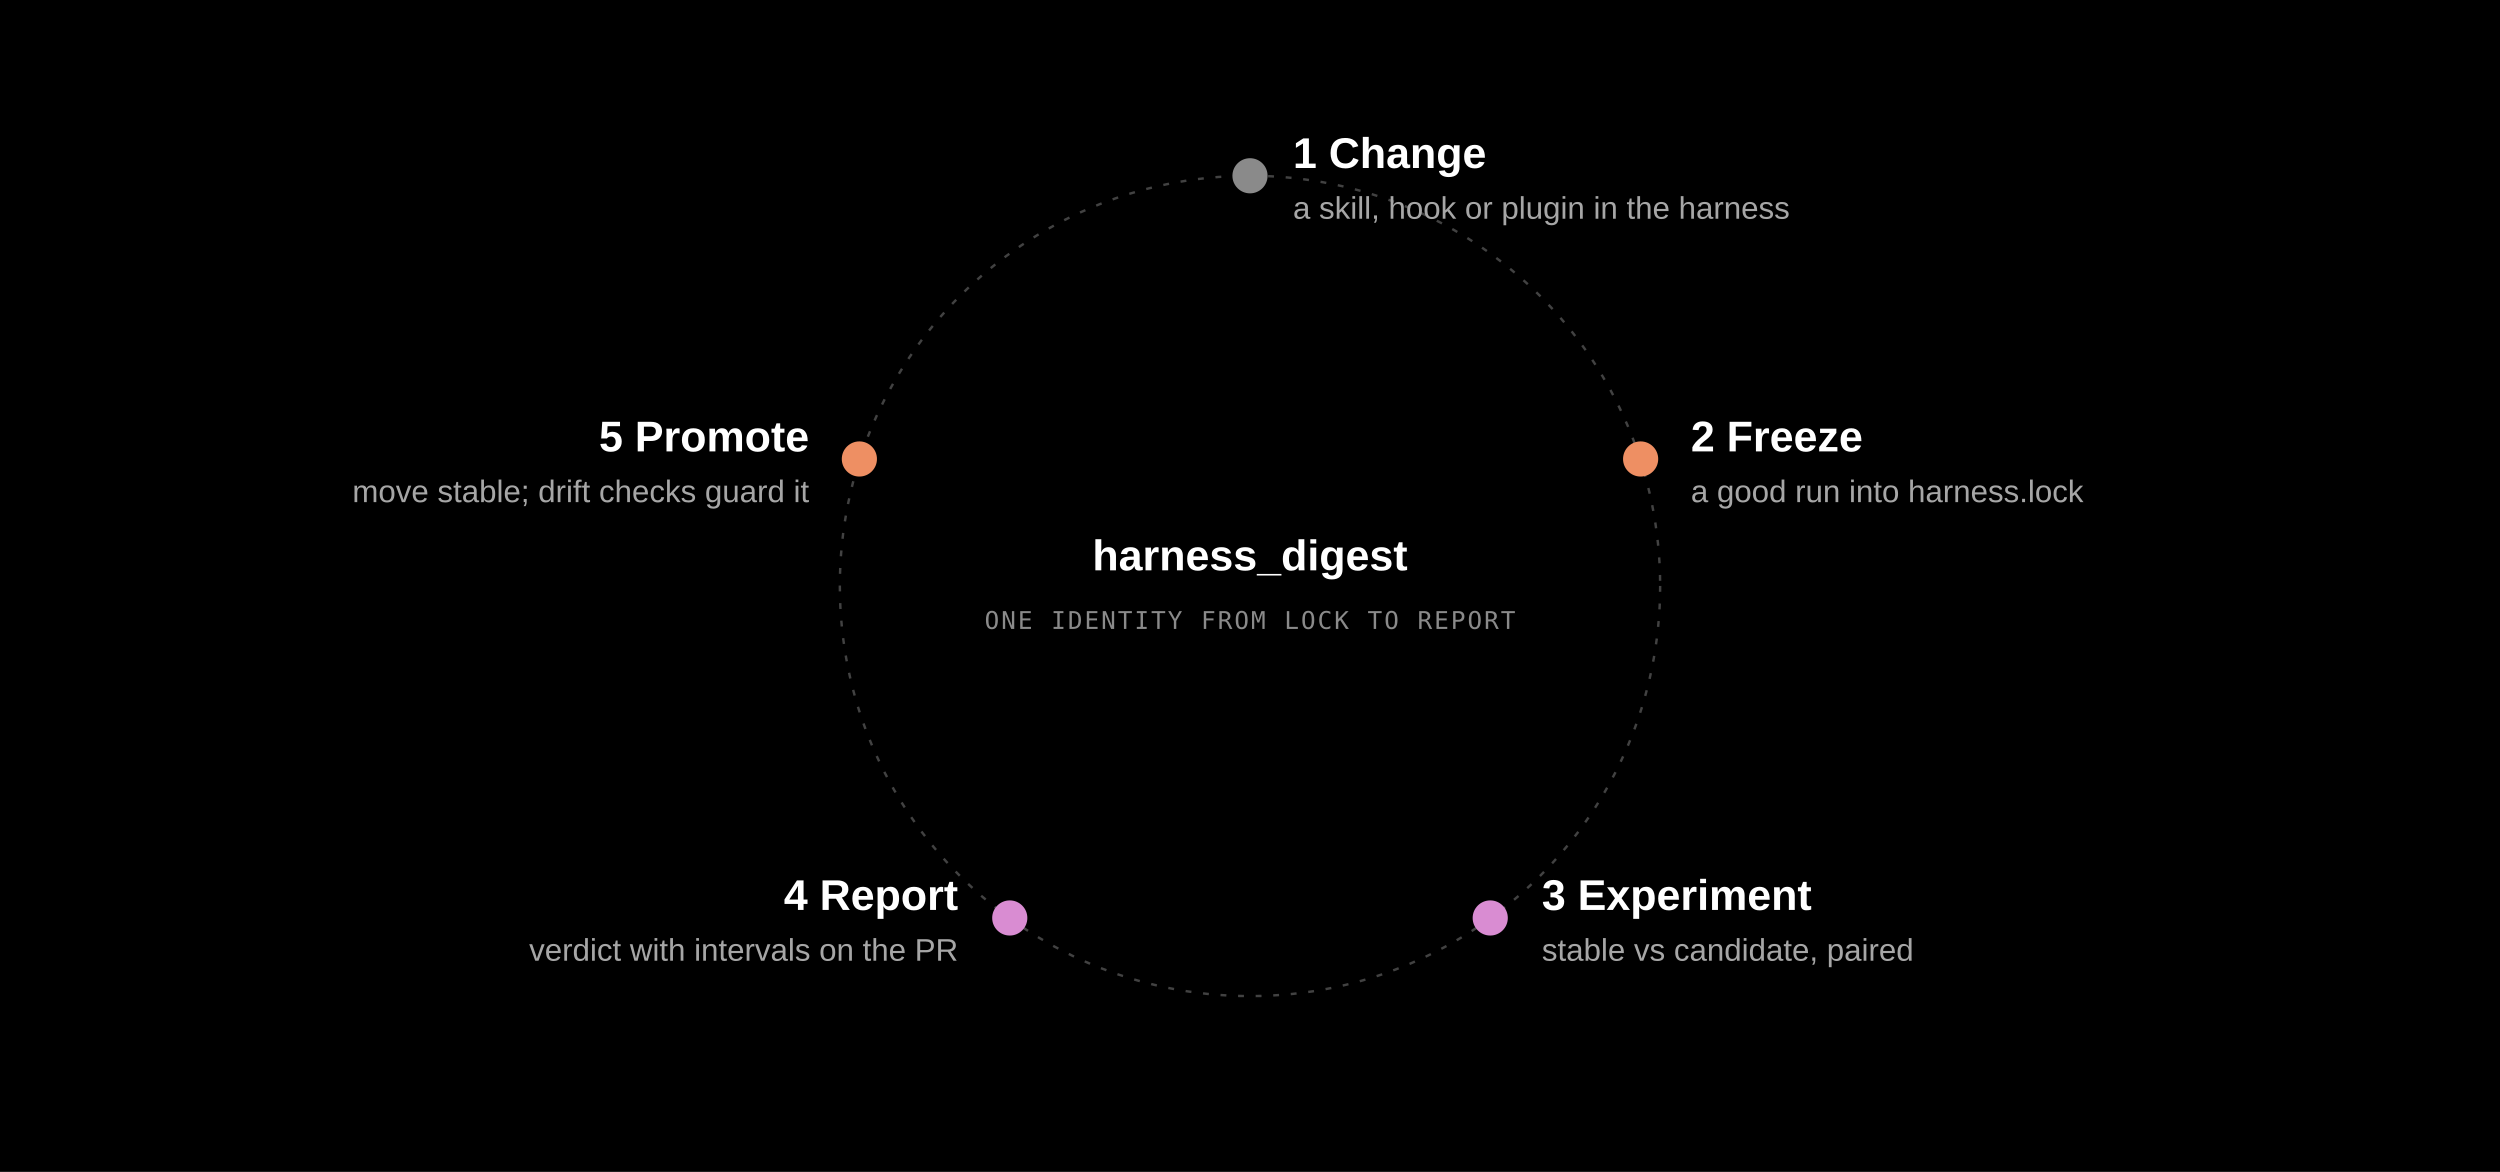
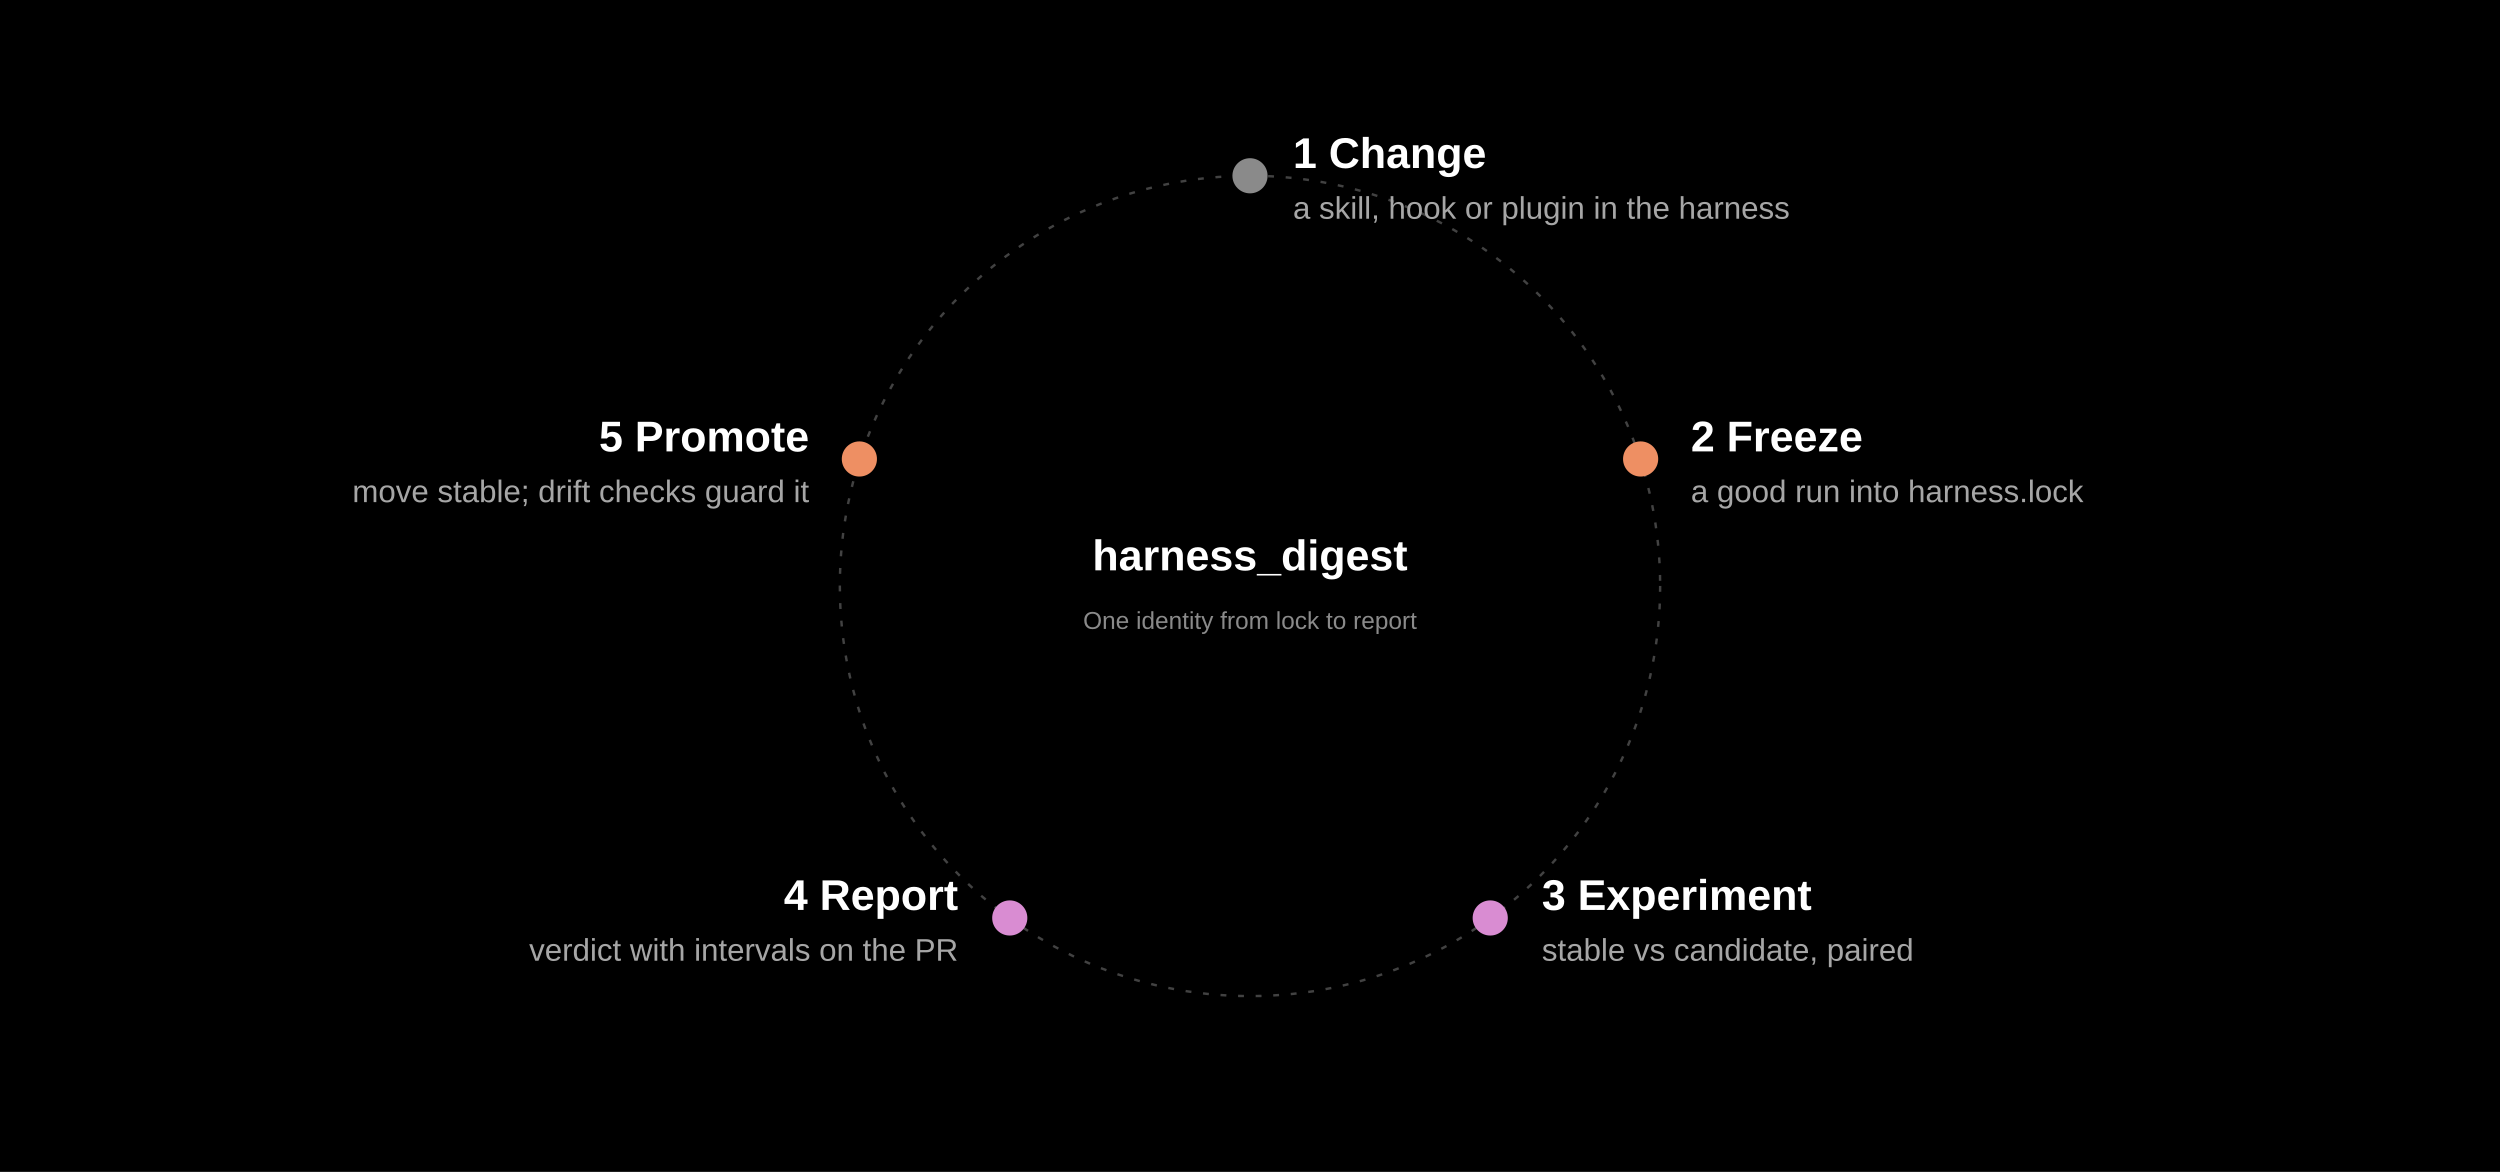
<svg xmlns="http://www.w3.org/2000/svg" class="af-d" viewBox="0 0 1280 600" role="img" aria-label="The harness improvement loop">
  <style>
  .af-d .bg { fill: var(--af-canvas, #000000); }
  .af-d .box { fill: var(--af-raised, #141414); }
  .af-d .box-hub { fill: var(--af-raised, #141414); stroke: var(--af-line-strong, #6B6B6B); stroke-width: 1; }
  .af-d .box-plan { fill: none; stroke: var(--af-line-strong, #6B6B6B); stroke-width: 1; stroke-dasharray: 4 4; }
  .af-d .box-ext { fill: var(--af-surface, #0A0A0A); stroke: var(--af-line-strong, #6B6B6B); stroke-width: 1; }
  .af-d .person { fill: var(--af-surface, #0A0A0A); stroke: var(--af-fg-subtle, #8A8A8A); stroke-width: 1; }
  .af-d .bound { fill: none; stroke: var(--af-rule, #424242); stroke-width: 1; stroke-dasharray: 2 5; }
  .af-d .bound-fill { fill: var(--af-surface, #0A0A0A); }
  .af-d .name { font: 700 16px "Archivo", "Helvetica Neue", Arial, sans-serif; font-stretch: 125%; fill: var(--af-fg, #FFFFFF); }
  .af-d .name-s { font: 700 14px "Archivo", "Helvetica Neue", Arial, sans-serif; font-stretch: 125%; fill: var(--af-fg, #FFFFFF); }
  .af-d .title { font: 700 20px "Archivo", "Helvetica Neue", Arial, sans-serif; font-stretch: 125%; fill: var(--af-fg, #FFFFFF); }
  .af-d .body { font: 400 13px "Red Hat Text", "Helvetica Neue", Arial, sans-serif; fill: var(--af-fg-muted, #A6A6A6); }
-   .af-d .lbl { font: 500 12px "DM Mono", ui-monospace, Menlo, monospace; letter-spacing: .08em; fill: var(--af-fg-subtle, #8A8A8A); }
-   .af-d .lbl-hi { font: 500 12px "DM Mono", ui-monospace, Menlo, monospace; letter-spacing: .08em; fill: var(--af-brand-text, #FFC400); }
+   .af-d .lbl { font: 500 12.5px "Red Hat Text", "Helvetica Neue", Arial, sans-serif; fill: var(--af-fg-subtle, #8A8A8A); }
+   .af-d .lbl-hi { font: 500 12.5px "Red Hat Text", "Helvetica Neue", Arial, sans-serif; fill: var(--af-brand-text, #FFC400); }
  .af-d .edge { fill: none; stroke: var(--af-fg-subtle, #8A8A8A); stroke-width: 1.25; }
  .af-d .edge-plan { fill: none; stroke: var(--af-fg-subtle, #8A8A8A); stroke-width: 1.25; stroke-dasharray: 5 4; }
  .af-d .elabel { font: 400 12.5px "Red Hat Text", "Helvetica Neue", Arial, sans-serif; fill: var(--af-fg-subtle, #8A8A8A); }
  .af-d .arrowhead { fill: var(--af-fg-subtle, #8A8A8A); }
  .af-d .dot { fill: var(--af-dot-field, #262626); }
</style>
  <defs>
    <marker id="the-harness-improvement--arrow" viewBox="0 0 10 10" refX="9" refY="5" markerWidth="7" markerHeight="7" orient="auto-start-reverse">
      <path class="arrowhead" d="M0 0L10 5L0 10z" />
    </marker>
  </defs>
  <rect class="bg" width="1280" height="600" />
  <style>
  .af-d .name { font-size: 22px; }
  .af-d .body { font-size: 16px; }
  .af-d .lbl { font-size: 12.5px; }
  .af-d .elabel { font-size: 15px; }
</style>
  <circle cx="640" cy="300" r="210" fill="none" stroke="var(--af-rule, #424242)" stroke-width="1.25" stroke-dasharray="3 6" />
  <text class="name" x="640" y="292" text-anchor="middle">harness_digest</text>
-   <text class="lbl" x="640" y="322" text-anchor="middle">ONE IDENTITY FROM LOCK TO REPORT</text>
+   <text class="lbl" x="640" y="322" text-anchor="middle">One identity from lock to report</text>
  <circle cx="640" cy="90" r="9" fill="var(--af-fg-subtle, #8A8A8A)" />
  <text class="name" x="662.0" y="86.0" text-anchor="start">1  Change</text>
  <text class="body" x="662.0" y="112.0" text-anchor="start">a skill, hook or plugin in the harness</text>
  <circle cx="840" cy="235" r="9" fill="var(--af-product-hangar, #EE8F63)" />
  <text class="name" x="865.722" y="231.106" text-anchor="start">2  Freeze</text>
  <text class="body" x="865.722" y="257.106" text-anchor="start">a good run into harness.lock</text>
  <circle cx="763" cy="470" r="9" fill="var(--af-product-flightdeck, #D98CD2)" />
  <text class="name" x="789.435" y="465.894" text-anchor="start">3  Experiment</text>
  <text class="body" x="789.435" y="491.894" text-anchor="start">stable vs candidate, paired</text>
  <circle cx="517" cy="470" r="9" fill="var(--af-product-flightdeck, #D98CD2)" />
  <text class="name" x="490.565" y="465.894" text-anchor="end">4  Report</text>
  <text class="body" x="490.565" y="491.894" text-anchor="end">verdict with intervals on the PR</text>
  <circle cx="440" cy="235" r="9" fill="var(--af-product-hangar, #EE8F63)" />
  <text class="name" x="414.278" y="231.106" text-anchor="end">5  Promote</text>
  <text class="body" x="414.278" y="257.106" text-anchor="end">move stable; drift checks guard it</text>
</svg>
